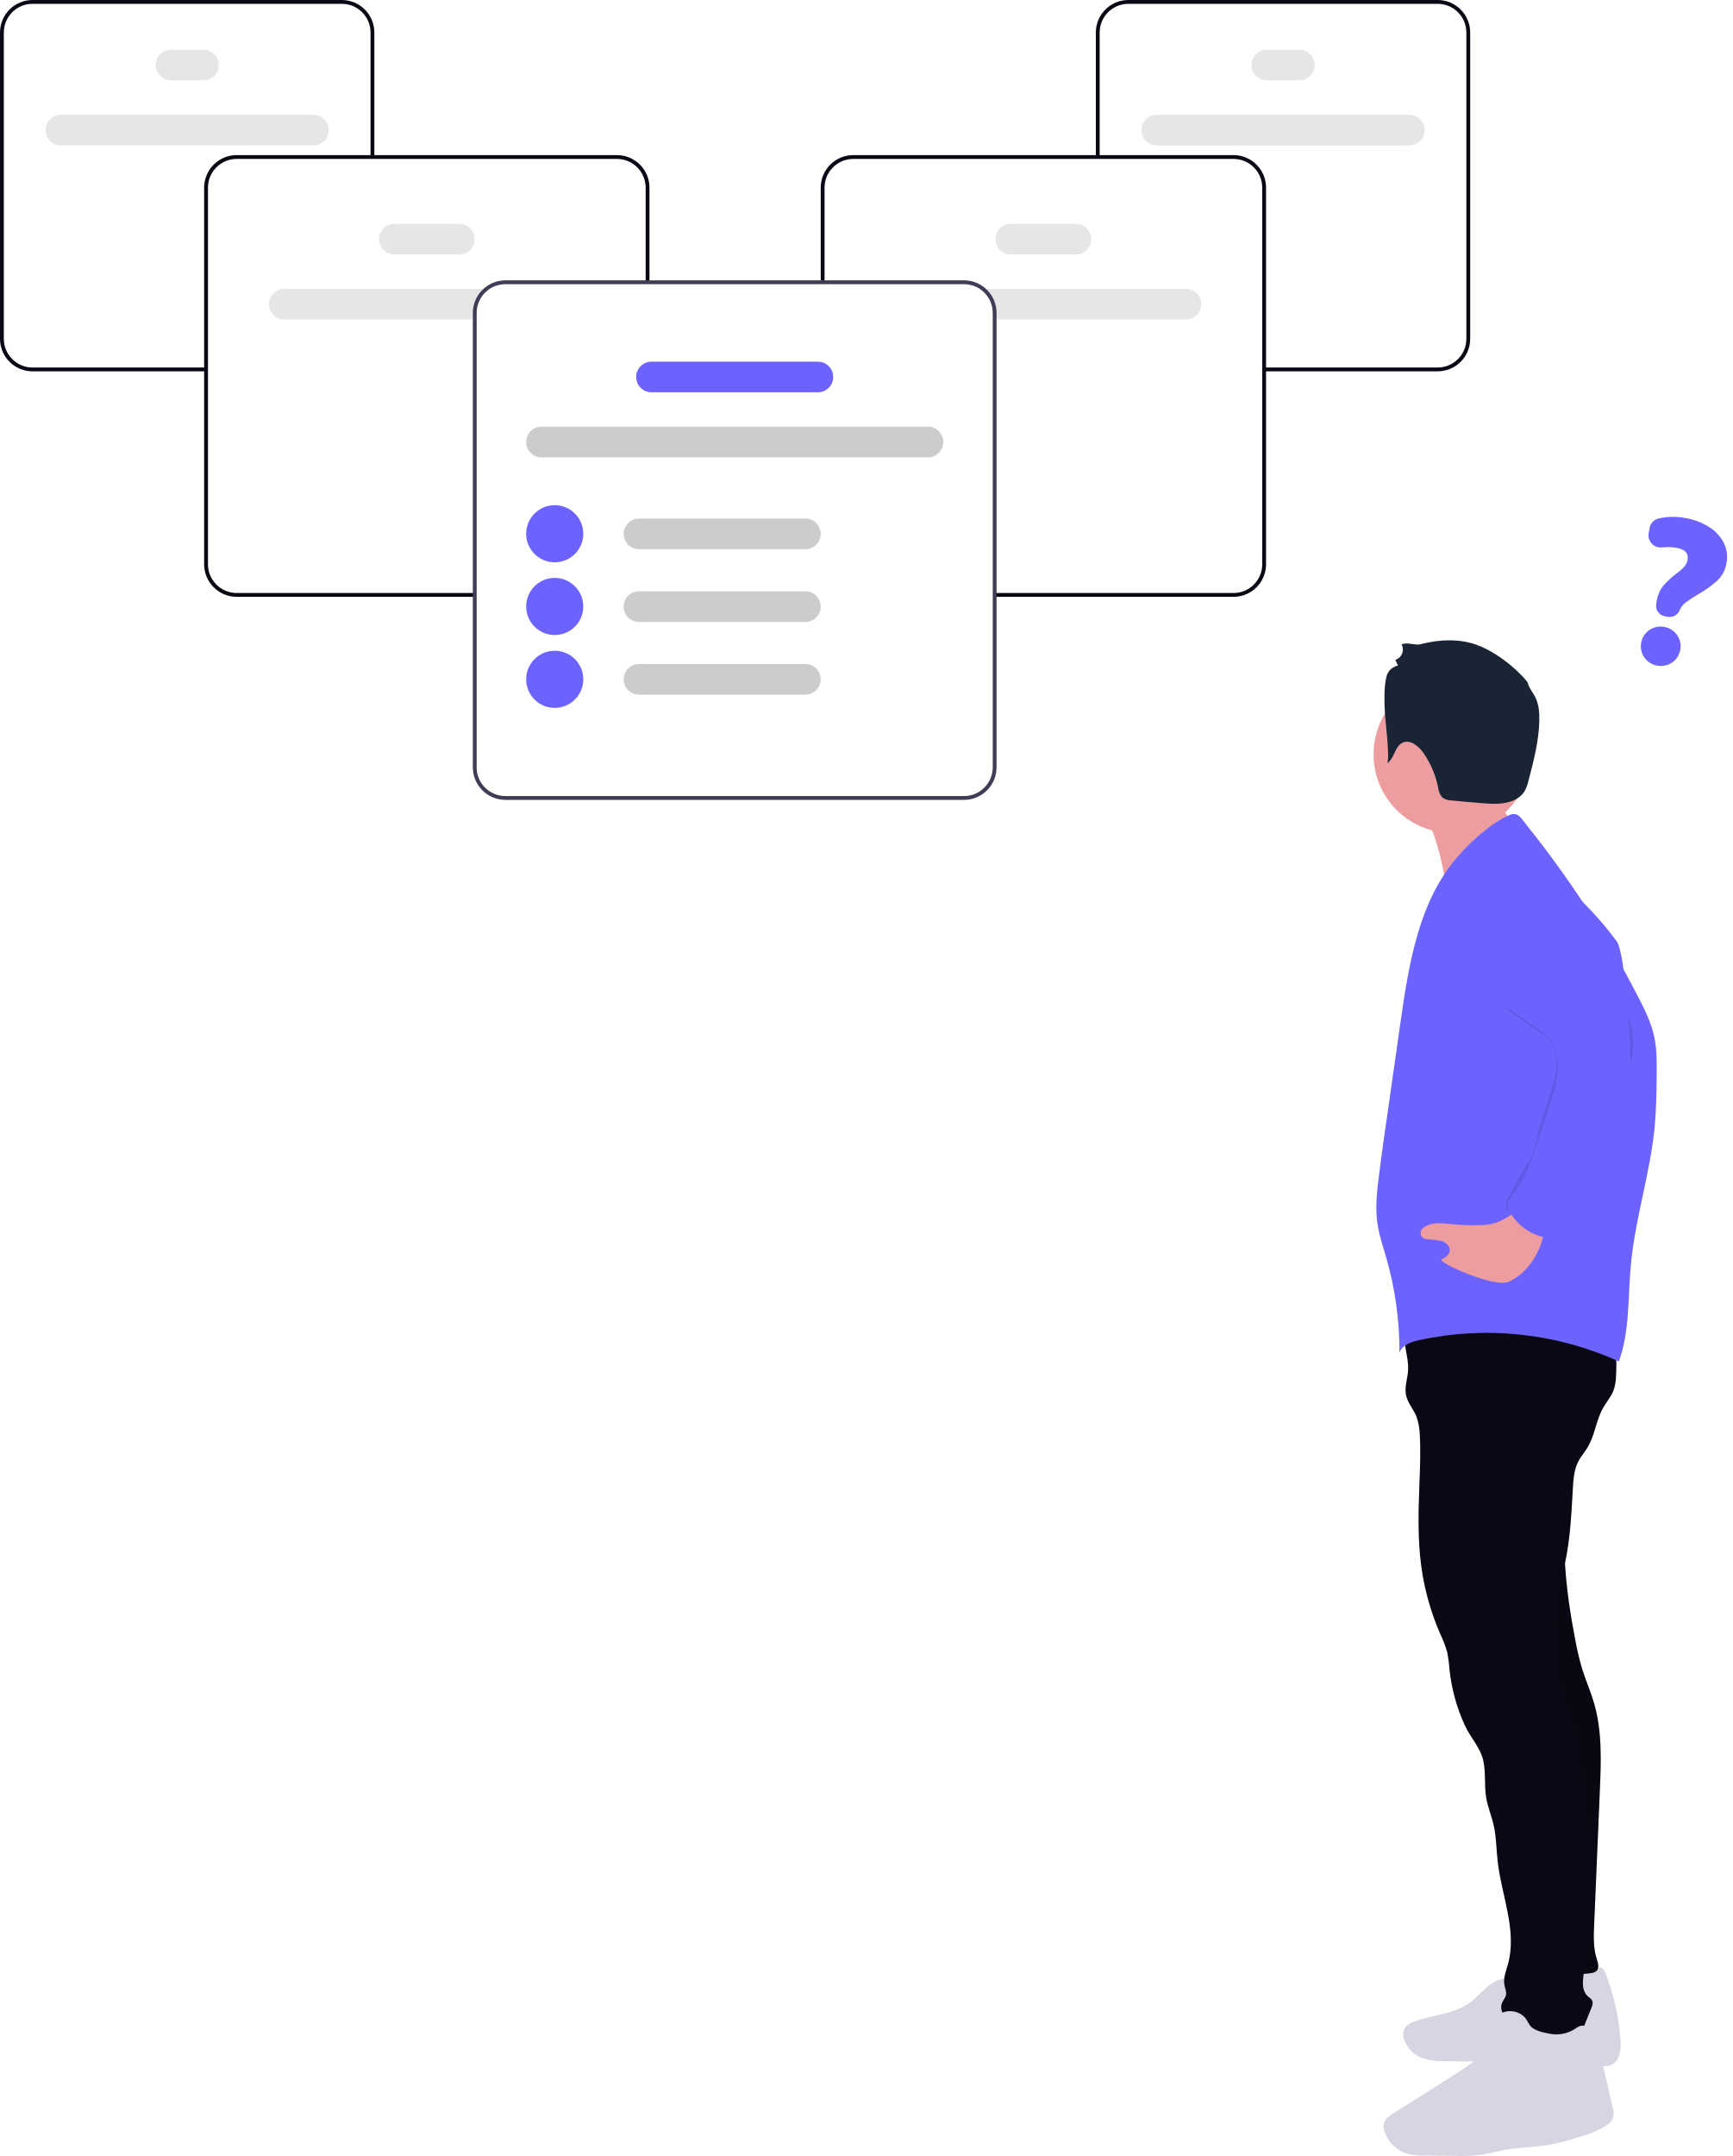
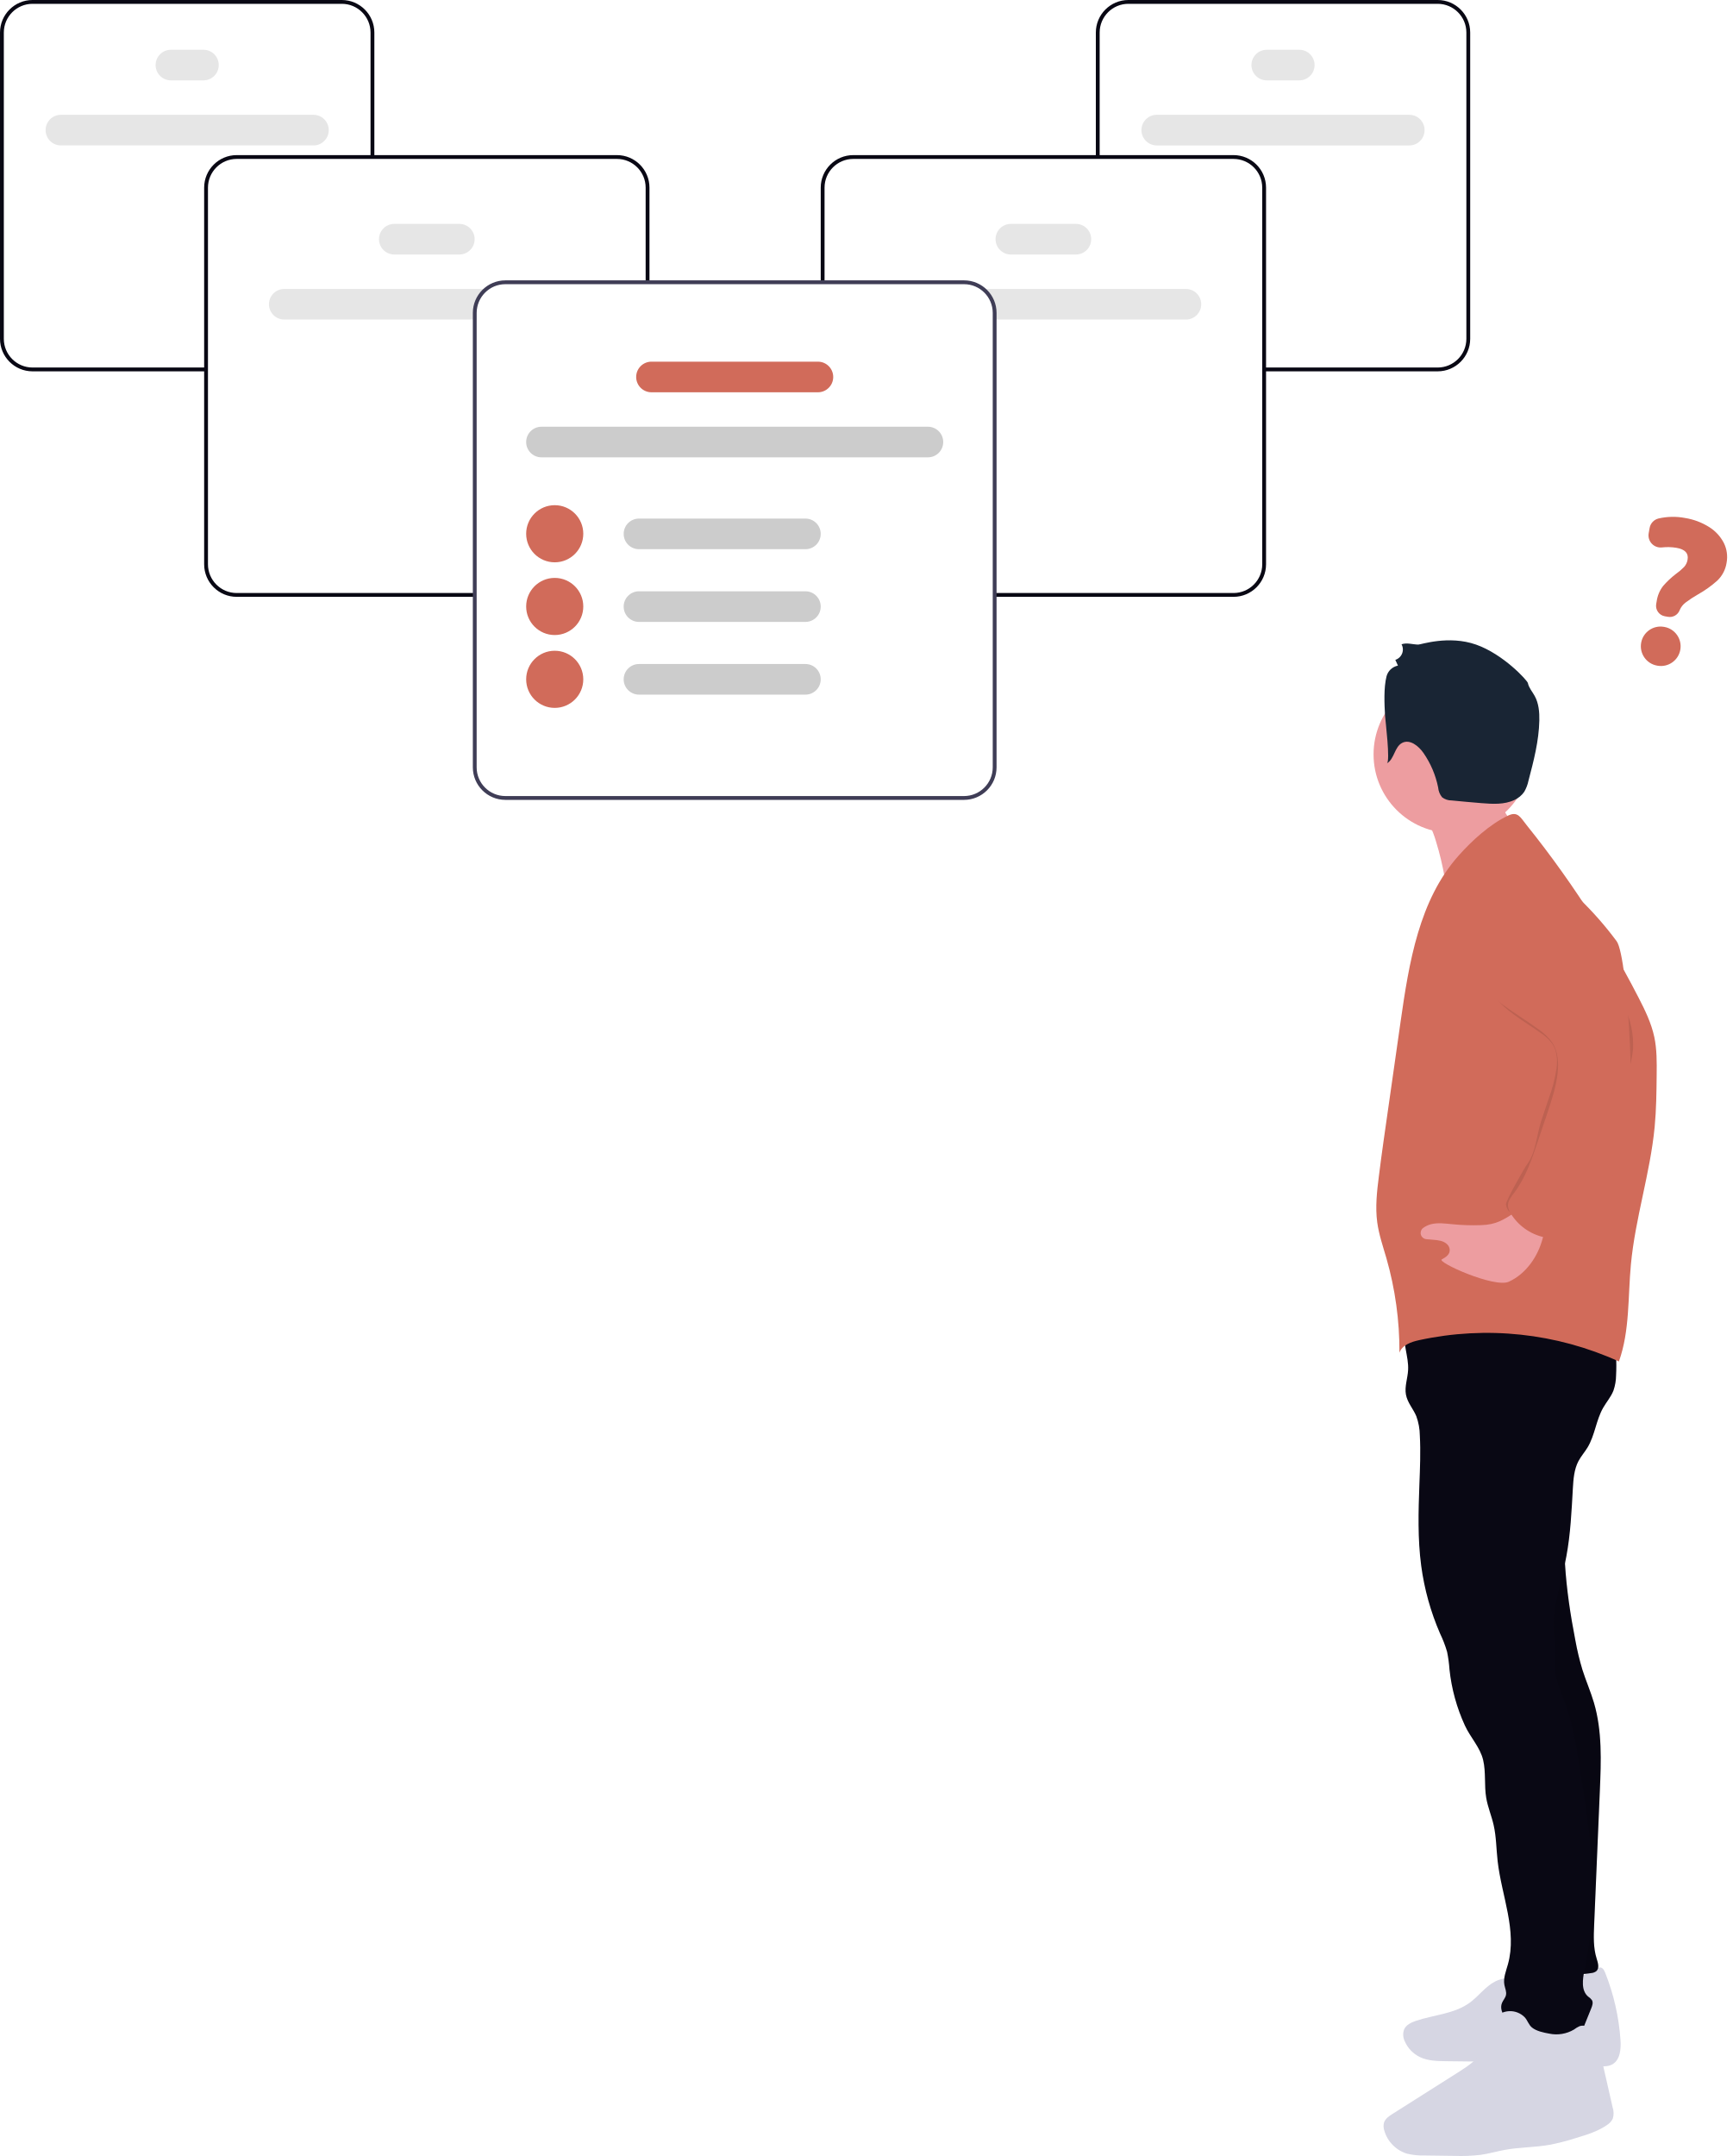
- <svg xmlns="http://www.w3.org/2000/svg" width="643.181" height="800" viewBox="0 0 643.181 800" role="img" artist="Katerina Limpitsouni" source="https://undraw.co/">
+ <svg xmlns="http://www.w3.org/2000/svg" width="643.181" height="800" viewBox="0 0 643.181 800">
  <g transform="translate(-396.517 -153.476)">
    <g transform="translate(906.312 391.075)">
      <path d="M619.77,198.741a106.032,106.032,0,0,1,3.228,13.5c.581,3.422.92,7.223-1.041,10.08,7.473-11.242,15.277-22.822,26.631-30.078a24.315,24.315,0,0,1-6.335-18.755c.065-.678-9.321,2.865-10.039,3.268-3.293,1.832-6.311,4.108-9.523,6.069-1.662,1.009-8.587,3.4-8.651,4.842,0,.928,2.752,3.769,3.268,4.745A36.859,36.859,0,0,1,619.77,198.741Z" transform="translate(-596.592 -124.117)" fill="#ed9da0" />
      <path d="M652.955,728.7a12.509,12.509,0,0,0-12.783-.968c-3.656,1.888-6.117,5.464-9.442,7.885-5.714,4.148-13.259,4.479-19.949,6.723-1.775.6-3.664,1.485-4.414,3.228a5.73,5.73,0,0,0,.331,4.5,11.637,11.637,0,0,0,5.536,5.706c3,1.437,6.456,1.5,9.781,1.541l28.891.339a236.649,236.649,0,0,1,26.632,1.315c2.058.258,4.285.541,6.1-.468,2.954-1.614,3.293-5.7,3.067-9.063a83.178,83.178,0,0,0-5.649-24.856c-.347-.88-.807-1.88-1.784-2.042a2.906,2.906,0,0,0-1.921.613c-8.151,4.842-18.473,7.578-27.14,3.7" transform="translate(-595.051 -230.09)" fill="#d6d6e3" />
      <path d="M678,501.331c-3.228,18.747-1.122,38.011,2.51,56.677a98.806,98.806,0,0,0,2.639,11.008c1.3,4.116,3.051,8.07,4.269,12.21,3.1,10.491,2.663,21.709,2.2,32.66L687.5,663.719c-.178,4.18-.339,8.457.92,12.444.508,1.614,1.13,3.632-.153,4.721a3.6,3.6,0,0,1-1.7.654A26.357,26.357,0,0,1,669.619,679l-.573-50.342c-.178-15.519-.363-31.1-2.752-46.428-1.9-12.186-5.189-24.211-5.407-36.542-.226-12.912,2.938-25.655,6.166-38.172.694-2.679,3.228-4.64,5.31-6.456a6.529,6.529,0,0,1,2.582-1.566C675.914,499.225,677.4,500.516,678,501.331Z" transform="translate(-605.631 -187.039)" fill="#090814" />
      <path d="M678,501.331c-3.228,18.747-1.122,38.011,2.51,56.677a98.806,98.806,0,0,0,2.639,11.008c1.3,4.116,3.051,8.07,4.269,12.21,3.1,10.491,2.663,21.709,2.2,32.66L687.5,663.719c-.178,4.18-.339,8.457.92,12.444.508,1.614,1.13,3.632-.153,4.721a3.6,3.6,0,0,1-1.7.654A26.357,26.357,0,0,1,669.619,679l-.573-50.342c-.178-15.519-.363-31.1-2.752-46.428-1.9-12.186-5.189-24.211-5.407-36.542-.226-12.912,2.938-25.655,6.166-38.172.694-2.679,3.228-4.64,5.31-6.456a6.529,6.529,0,0,1,2.582-1.566C675.914,499.225,677.4,500.516,678,501.331Z" transform="translate(-605.627 -187.039)" opacity="0.1" />
      <path d="M606.923,427.3c-1.194,4.915,1.34,10.007,1.057,15.059-.161,3.059-1.364,6.109-.807,9.111s2.7,5.262,3.85,8.014a21.742,21.742,0,0,1,1.307,7.166c.331,6.037.065,12.105-.161,18.118-.379,10.088-.662,20.232.67,30.231a94.574,94.574,0,0,0,7,25.138,43.567,43.567,0,0,1,2.607,6.771,48.317,48.317,0,0,1,.888,6.569,66.745,66.745,0,0,0,5.706,20.748c2.058,4.5,5.649,8.07,6.787,12.84,1.081,4.568.355,9.386,1.138,14.01.573,3.43,1.969,6.674,2.744,10.063,1.009,4.382.984,8.926,1.493,13.4,1.453,12.912,7.32,25.825,3.817,38.349-.7,2.518-1.792,5.076-1.3,7.642.242,1.259.855,2.5.581,3.753-.226,1.065-1.049,1.888-1.469,2.9-.807,1.889.048,4.132,1.485,5.593a15.891,15.891,0,0,0,5.246,3.1c5.948,2.542,12.105,5.125,18.561,5.068a4.987,4.987,0,0,0,2.284-.42,5.655,5.655,0,0,0,2.227-3.131l3.309-8.183c.4-.993.807-2.155.25-3.075a5.73,5.73,0,0,0-1.388-1.291c-2.671-2.251-2.066-6.456-1.356-9.837a143.556,143.556,0,0,0,3-26.39c.355-17.69-2.558-35.275-5.464-52.73a109.858,109.858,0,0,0-4.035-17.972c-2.009-5.81-4.971-11.4-4.487-17.44.516-6.521-1.178-13.356,0-19.788s3.042-12.727,4.245-19.151c1.558-8.336,1.945-16.834,2.421-25.292.2-3.454.46-7.021,2.074-10.088.944-1.792,2.316-3.325,3.373-5.06,2.728-4.511,3.163-10.1,5.77-14.688,1.235-2.171,2.938-4.084,3.841-6.408a17.911,17.911,0,0,0,.984-5.7,67.784,67.784,0,0,0-.807-14.567,94.785,94.785,0,0,0-44.386-10.3,52.657,52.657,0,0,0-17.4,2.736C617.3,424.124,612.491,426.876,606.923,427.3Z" transform="translate(-595.157 -171.593)" fill="#090814" />
      <path d="M638.161,745.346c-2.373,2.954-2.211,7.174-3.728,10.653-1.84,4.221-5.94,6.924-9.829,9.386l-24.21,15.333c-1.324.807-2.744,1.8-3.228,3.3a5.3,5.3,0,0,0,.121,2.9,12.573,12.573,0,0,0,8.458,8.587,25.009,25.009,0,0,0,6.545.67l10.887.145a63.751,63.751,0,0,0,9.934-.387c3.018-.436,5.956-1.3,8.958-1.848,5.464-.993,11.08-.9,16.552-1.864a87.555,87.555,0,0,0,9.91-2.558c3.954-1.186,7.981-2.421,11.371-4.77a5.9,5.9,0,0,0,2.187-2.356,6.959,6.959,0,0,0-.065-4.269l-5.2-22.839a13.614,13.614,0,0,0-2.034-5.334c-1.154-1.533-3.228-2.55-5.028-1.9a10.654,10.654,0,0,0-2.09,1.259,12.835,12.835,0,0,1-9.224,1.493c-2.034-.363-4.721-.92-6.359-2.268-1.243-1.025-1.614-2.615-2.671-3.777a7.578,7.578,0,0,0-11.258.444Z" transform="translate(-593.307 -233.964)" fill="#d6d6e3" />
      <circle cx="29.158" cy="29.158" r="29.158" transform="translate(0 13.162)" fill="#ed9da0" />
      <path d="M600.463,155.975c2.792-1.566,2.792-6.077,5.649-7.578s6.1,1.106,7.933,3.737a34.371,34.371,0,0,1,5.447,12.807,6.443,6.443,0,0,0,1.485,3.648,5.712,5.712,0,0,0,3.535,1.154q5.528.549,11.072,1c4.116.331,8.457.6,12.194-1.17a8.876,8.876,0,0,0,3.664-3.034,13.651,13.651,0,0,0,1.566-4.1c1.929-7.336,3.874-14.76,4.035-22.346.065-3.131-.21-6.375-1.719-9.119-.88-1.614-2.171-3.018-2.534-4.794-.193-.943-9.07-10.7-19.242-14.268s-20.471.019-21.448,0c-2.082-.04-4.229-.807-6.2-.113a4.035,4.035,0,0,1-2.308,5.778l.977,2.131a5.5,5.5,0,0,0-4.237,3.971c-1.073,4.237-.807,10.257-.549,14.615C599.914,140.206,601.778,155.257,600.463,155.975Z" transform="translate(-595.518 -110.331)" fill="#192534" />
-       <path d="M624.21,207.644c-14.647,16.471-18.376,39.657-21.5,61.487l-4.6,32.232c-1.194,8.361-2.421,16.721-3.462,25.106-.726,5.738-1.4,11.565-.613,17.294.621,4.519,2.131,8.877,3.389,13.227a124.733,124.733,0,0,1,4.842,35.1c.976-2.873,4.358-4.035,7.328-4.681a118.486,118.486,0,0,1,74.133,7.917c4.076-11.419,3.309-23.912,4.447-35.985,1.614-17.214,7.174-33.895,8.821-51.076.605-6.4.678-12.832.742-19.263.048-4.721.1-9.491-.888-14.115-1.1-5.116-3.414-9.886-5.811-14.526A378.563,378.563,0,0,0,668.991,222.9q-6.085-9.1-12.694-17.843-3.349-4.431-6.835-8.764c-2.252-2.8-3.228-5.229-6.8-3.551C635.9,195.9,629.124,202.116,624.21,207.644Z" transform="translate(-592.663 -127.741)" fill="#6c63ff" />
+       <path d="M624.21,207.644c-14.647,16.471-18.376,39.657-21.5,61.487l-4.6,32.232c-1.194,8.361-2.421,16.721-3.462,25.106-.726,5.738-1.4,11.565-.613,17.294.621,4.519,2.131,8.877,3.389,13.227a124.733,124.733,0,0,1,4.842,35.1c.976-2.873,4.358-4.035,7.328-4.681a118.486,118.486,0,0,1,74.133,7.917c4.076-11.419,3.309-23.912,4.447-35.985,1.614-17.214,7.174-33.895,8.821-51.076.605-6.4.678-12.832.742-19.263.048-4.721.1-9.491-.888-14.115-1.1-5.116-3.414-9.886-5.811-14.526A378.563,378.563,0,0,0,668.991,222.9q-6.085-9.1-12.694-17.843-3.349-4.431-6.835-8.764c-2.252-2.8-3.228-5.229-6.8-3.551C635.9,195.9,629.124,202.116,624.21,207.644Z" transform="translate(-592.663 -127.741)" fill="#D16B5A" />
      <path d="M636.537,379.806a79.093,79.093,0,0,1-10.709-.339c-2.639-.258-5.334-.646-7.909,0a8.231,8.231,0,0,0-3.075,1.509,2.316,2.316,0,0,0,1.315,4.035l2.76.242c1.751.153,3.575.331,4.939,1.614a3.083,3.083,0,0,1,1,1.945c.169,1.88-1.461,2.905-2.921,3.688-2.077.975,19.578,10.79,24.913,8.28,6.4-2.97,10.782-9.361,12.549-16.189a12.444,12.444,0,0,0,.315-6.149c-1.186-4.592-6.852-5.649-10.491-3.43C644.76,377.845,642.17,379.629,636.537,379.806Z" transform="translate(-596.598 -162.808)" fill="#ed9da0" />
      <path d="M632.851,251.229c4.378,6.761,11.978,10.57,18.5,15.318a15.5,15.5,0,0,1,4.09,3.89c1.645,2.539,1.877,5.767,1.539,8.757a55.455,55.455,0,0,1-2.952,11.509l-2.733,8.162c-1.733,5.179-1.989,11.858-5.285,16.211-.844,1.107-7.875,13.412-7.837,14.8a4.754,4.754,0,0,0,.8,2.239c2.131,3.478,10.1-6.574,14.079-5.687a7.293,7.293,0,0,0,3.6,0,9.743,9.743,0,0,0,4.134-3.177c5.629-6.211,11.258-12.509,15.324-19.8,3.972-7.112,5.149-14.279,7.338-22.1a48.07,48.07,0,0,0,1.876-8.838,32.3,32.3,0,0,0-3.427-16.343c-2.414-5.085-4.536-10.421-7.957-14.893a98.564,98.564,0,0,0-10.727-12.309c-6.805-6.361-15.13-10.1-24.237-6.492-6.43,2.552-8.838,7.875-9.413,14.692A22.353,22.353,0,0,0,632.851,251.229Z" transform="translate(-589.029 -120.641)" opacity="0.1" />
-       <path d="M637.471,257.264c5.649,8.724,15.462,13.639,23.864,19.764a20.072,20.072,0,0,1,5.254,5.052c2.122,3.276,2.421,7.433,1.985,11.3-.557,5.092-2.187,9.991-3.817,14.849l-3.527,10.491c-2.235,6.682-4.544,13.493-8.8,19.118-1.081,1.428-2.348,2.946-2.3,4.745a5.989,5.989,0,0,0,1.033,2.881,19.425,19.425,0,0,0,12.331,8.821,9.442,9.442,0,0,0,4.648,0c2.179-.638,3.809-2.421,5.334-4.092,7.263-8.022,14.526-16.14,19.772-25.542,5.125-9.176,1.622-74.463-2.792-80.234a127.225,127.225,0,0,0-13.873-15.793c-8.772-8.2-19.514-13.033-31.264-8.369-8.3,3.293-11.4,10.152-12.154,18.957a28.867,28.867,0,0,0,4.3,18.053Z" transform="translate(-600.26 -132.807)" fill="#6c63ff" />
+       <path d="M637.471,257.264c5.649,8.724,15.462,13.639,23.864,19.764a20.072,20.072,0,0,1,5.254,5.052c2.122,3.276,2.421,7.433,1.985,11.3-.557,5.092-2.187,9.991-3.817,14.849l-3.527,10.491c-2.235,6.682-4.544,13.493-8.8,19.118-1.081,1.428-2.348,2.946-2.3,4.745a5.989,5.989,0,0,0,1.033,2.881,19.425,19.425,0,0,0,12.331,8.821,9.442,9.442,0,0,0,4.648,0c2.179-.638,3.809-2.421,5.334-4.092,7.263-8.022,14.526-16.14,19.772-25.542,5.125-9.176,1.622-74.463-2.792-80.234a127.225,127.225,0,0,0-13.873-15.793c-8.772-8.2-19.514-13.033-31.264-8.369-8.3,3.293-11.4,10.152-12.154,18.957a28.867,28.867,0,0,0,4.3,18.053Z" transform="translate(-600.26 -132.807)" fill="#D16B5A" />
    </g>
    <g transform="translate(396.517 153.476)">
      <path d="M373.217,314.456a5.68,5.68,0,0,0,0,11.361h71.4v-2.478a10.635,10.635,0,0,1,4.787-8.883Z" transform="translate(-267.71 -207.239)" fill="#e6e6e6" />
      <path d="M454.863,291.817H430.722a5.68,5.68,0,1,1,0-11.361h24.142a5.68,5.68,0,0,1,0,11.361Z" transform="translate(-284.383 -197.381)" fill="#e6e6e6" />
      <path d="M350.193,234.817H256.466a5.68,5.68,0,1,1,0-11.361h93.727a5.68,5.68,0,1,1,0,11.361Z" transform="translate(-233.858 -180.854)" fill="#e6e6e6" />
      <path d="M326.037,200.817H313.966a5.68,5.68,0,0,1,0-11.361h12.071a5.68,5.68,0,1,1,0,11.361Z" transform="translate(-250.53 -170.995)" fill="#e6e6e6" />
      <path d="M434.082,408.419H345.725a12.084,12.084,0,0,1-12.071-12.071V256.582a12.084,12.084,0,0,1,12.071-12.071H486.865a12.084,12.084,0,0,1,12.071,12.071v34.642h-1.42V256.582a10.663,10.663,0,0,0-10.651-10.651H345.725a10.663,10.663,0,0,0-10.651,10.651V396.348A10.663,10.663,0,0,0,345.725,407h88.357Z" transform="translate(-257.885 -186.958)" fill="#090814" />
      <path d="M303.424,301.248H239.016a12.084,12.084,0,0,1-12.071-12.071V175.527a12.084,12.084,0,0,1,12.071-12.071h114.8a12.085,12.085,0,0,1,12.071,12.071v46.192h-1.42V175.527a10.663,10.663,0,0,0-10.651-10.651h-114.8a10.663,10.663,0,0,0-10.651,10.651v113.65a10.663,10.663,0,0,0,10.651,10.651h64.408Z" transform="translate(-226.945 -163.457)" fill="#090814" />
      <path d="M739.536,314.457a10.634,10.634,0,0,1,4.786,8.883v2.478h71.4a5.68,5.68,0,0,0,0-11.361Z" transform="translate(-375.571 -207.239)" fill="#e6e6e6" />
      <path d="M747.331,286.137a5.687,5.687,0,0,1,5.68-5.68h24.142a5.68,5.68,0,0,1,0,11.361H753.012A5.687,5.687,0,0,1,747.331,286.137Z" transform="translate(-377.831 -197.381)" fill="#e6e6e6" />
      <path d="M823.587,229.137a5.687,5.687,0,0,1,5.68-5.68h93.727a5.68,5.68,0,0,1,0,11.361H829.267A5.687,5.687,0,0,1,823.587,229.137Z" transform="translate(-399.941 -180.854)" fill="#e6e6e6" />
      <path d="M881.087,195.137a5.687,5.687,0,0,1,5.68-5.68h12.071a5.68,5.68,0,1,1,0,11.361H886.767A5.687,5.687,0,0,1,881.087,195.137Z" transform="translate(-416.613 -170.995)" fill="#e6e6e6" />
      <path d="M720.8,408.419h88.357a12.085,12.085,0,0,0,12.071-12.071V256.582a12.085,12.085,0,0,0-12.071-12.071H668.015a12.084,12.084,0,0,0-12.071,12.071v34.642h1.42V256.582a10.663,10.663,0,0,1,10.651-10.651H809.155a10.663,10.663,0,0,1,10.651,10.651V396.348A10.663,10.663,0,0,1,809.155,407H720.8Z" transform="translate(-351.333 -186.958)" fill="#090814" />
      <path d="M862.211,301.248h64.408a12.084,12.084,0,0,0,12.071-12.071V175.527a12.085,12.085,0,0,0-12.071-12.071h-114.8a12.084,12.084,0,0,0-12.071,12.071v46.192h1.42V175.527a10.663,10.663,0,0,1,10.651-10.651h114.8a10.663,10.663,0,0,1,10.651,10.651v113.65a10.663,10.663,0,0,1-10.651,10.651H862.211Z" transform="translate(-393.029 -163.457)" fill="#090814" />
      <path d="M656.409,309.967H486.167A12.1,12.1,0,0,0,474.1,322.037v168.63a12.083,12.083,0,0,0,12.071,12.071H656.409a12.084,12.084,0,0,0,12.071-12.071V322.037a12.084,12.084,0,0,0-12.071-12.071Zm10.651,180.7a10.664,10.664,0,0,1-10.651,10.651H486.167a10.664,10.664,0,0,1-10.651-10.651V322.037a10.667,10.667,0,0,1,10.651-10.651H656.409a10.664,10.664,0,0,1,10.651,10.651Z" transform="translate(-298.607 -205.937)" fill="#3f3d56" />
      <path d="M651.086,397.817H507.656a5.68,5.68,0,0,1,0-11.361h143.43a5.68,5.68,0,1,1,0,11.361Z" transform="translate(-306.69 -228.115)" fill="#ccc" />
-       <path d="M626.93,363.817H565.156a5.68,5.68,0,0,1,0-11.361H626.93a5.68,5.68,0,1,1,0,11.361Z" transform="translate(-323.362 -218.257)" fill="#6c63ff" />
+       <path d="M626.93,363.817H565.156a5.68,5.68,0,0,1,0-11.361H626.93a5.68,5.68,0,1,1,0,11.361Z" transform="translate(-323.362 -218.257)" fill="#D16B5A" />
      <path d="M568.93,445.817H507.156a5.68,5.68,0,1,1,0-11.361H568.93a5.68,5.68,0,1,1,0,11.361Z" transform="translate(-270 -242.033)" fill="#ccc" />
      <path d="M568.93,480.817H507.156a5.68,5.68,0,1,1,0-11.361H568.93a5.68,5.68,0,1,1,0,11.361Z" transform="translate(-270 -250.051)" fill="#ccc" />
      <path d="M568.93,515.817H507.156a5.68,5.68,0,1,1,0-11.361H568.93a5.68,5.68,0,1,1,0,11.361Z" transform="translate(-270 -258.069)" fill="#ccc" />
-       <circle cx="10.6" cy="10.6" r="10.6" transform="translate(195.285 187.453)" fill="#6c63ff" />
-       <circle cx="10.6" cy="10.6" r="10.6" transform="translate(195.285 214.435)" fill="#6c63ff" />
-       <circle cx="10.6" cy="10.6" r="10.6" transform="translate(195.285 241.467)" fill="#6c63ff" />
+       <circle cx="10.6" cy="10.6" r="10.6" transform="translate(195.285 187.453)" fill="#D16B5A" />
+       <circle cx="10.6" cy="10.6" r="10.6" transform="translate(195.285 214.435)" fill="#D16B5A" />
+       <circle cx="10.6" cy="10.6" r="10.6" transform="translate(195.285 241.467)" fill="#D16B5A" />
    </g>
    <g transform="matrix(0.914, 0.407, -0.407, 0.914, 1012.79, 336.828)">
-       <path d="M12.406,37.2H11.24A3.943,3.943,0,0,1,7.3,33.26v-.979a12.051,12.051,0,0,1,1.365-6.033,31.733,31.733,0,0,1,3.823-5.136,22.636,22.636,0,0,0,2.6-3.133,5.27,5.27,0,0,0,.821-2.915c0-2.432-1.584-3.614-4.843-3.614a19.667,19.667,0,0,0-5.338.8A4.494,4.494,0,0,1,0,7.931V5.95A4.408,4.408,0,0,1,2.6,1.91,23.8,23.8,0,0,1,12.3,0a23.874,23.874,0,0,1,9.359,1.741,15.106,15.106,0,0,1,6.4,4.853,11.689,11.689,0,0,1,2.3,7.085,11.522,11.522,0,0,1-2.221,7.085,40.5,40.5,0,0,1-6.21,6.328,44.253,44.253,0,0,0-3.982,3.751,6.924,6.924,0,0,0-1.655,3.082A3.928,3.928,0,0,1,12.406,37.2Z" transform="translate(0 7.344) rotate(-14)" fill="#6c63ff" />
-       <path d="M7.454,14.6H7.3A7.3,7.3,0,0,1,7.3,0h.154a7.3,7.3,0,0,1,0,14.6Z" transform="translate(14.124 46.203) rotate(-14)" fill="#6c63ff" />
+       <path d="M12.406,37.2H11.24A3.943,3.943,0,0,1,7.3,33.26v-.979a12.051,12.051,0,0,1,1.365-6.033,31.733,31.733,0,0,1,3.823-5.136,22.636,22.636,0,0,0,2.6-3.133,5.27,5.27,0,0,0,.821-2.915c0-2.432-1.584-3.614-4.843-3.614a19.667,19.667,0,0,0-5.338.8A4.494,4.494,0,0,1,0,7.931V5.95A4.408,4.408,0,0,1,2.6,1.91,23.8,23.8,0,0,1,12.3,0a23.874,23.874,0,0,1,9.359,1.741,15.106,15.106,0,0,1,6.4,4.853,11.689,11.689,0,0,1,2.3,7.085,11.522,11.522,0,0,1-2.221,7.085,40.5,40.5,0,0,1-6.21,6.328,44.253,44.253,0,0,0-3.982,3.751,6.924,6.924,0,0,0-1.655,3.082A3.928,3.928,0,0,1,12.406,37.2Z" transform="translate(0 7.344) rotate(-14)" fill="#D16B5A" />
+       <path d="M7.454,14.6H7.3A7.3,7.3,0,0,1,7.3,0h.154a7.3,7.3,0,0,1,0,14.6Z" transform="translate(14.124 46.203) rotate(-14)" fill="#D16B5A" />
    </g>
  </g>
</svg>
